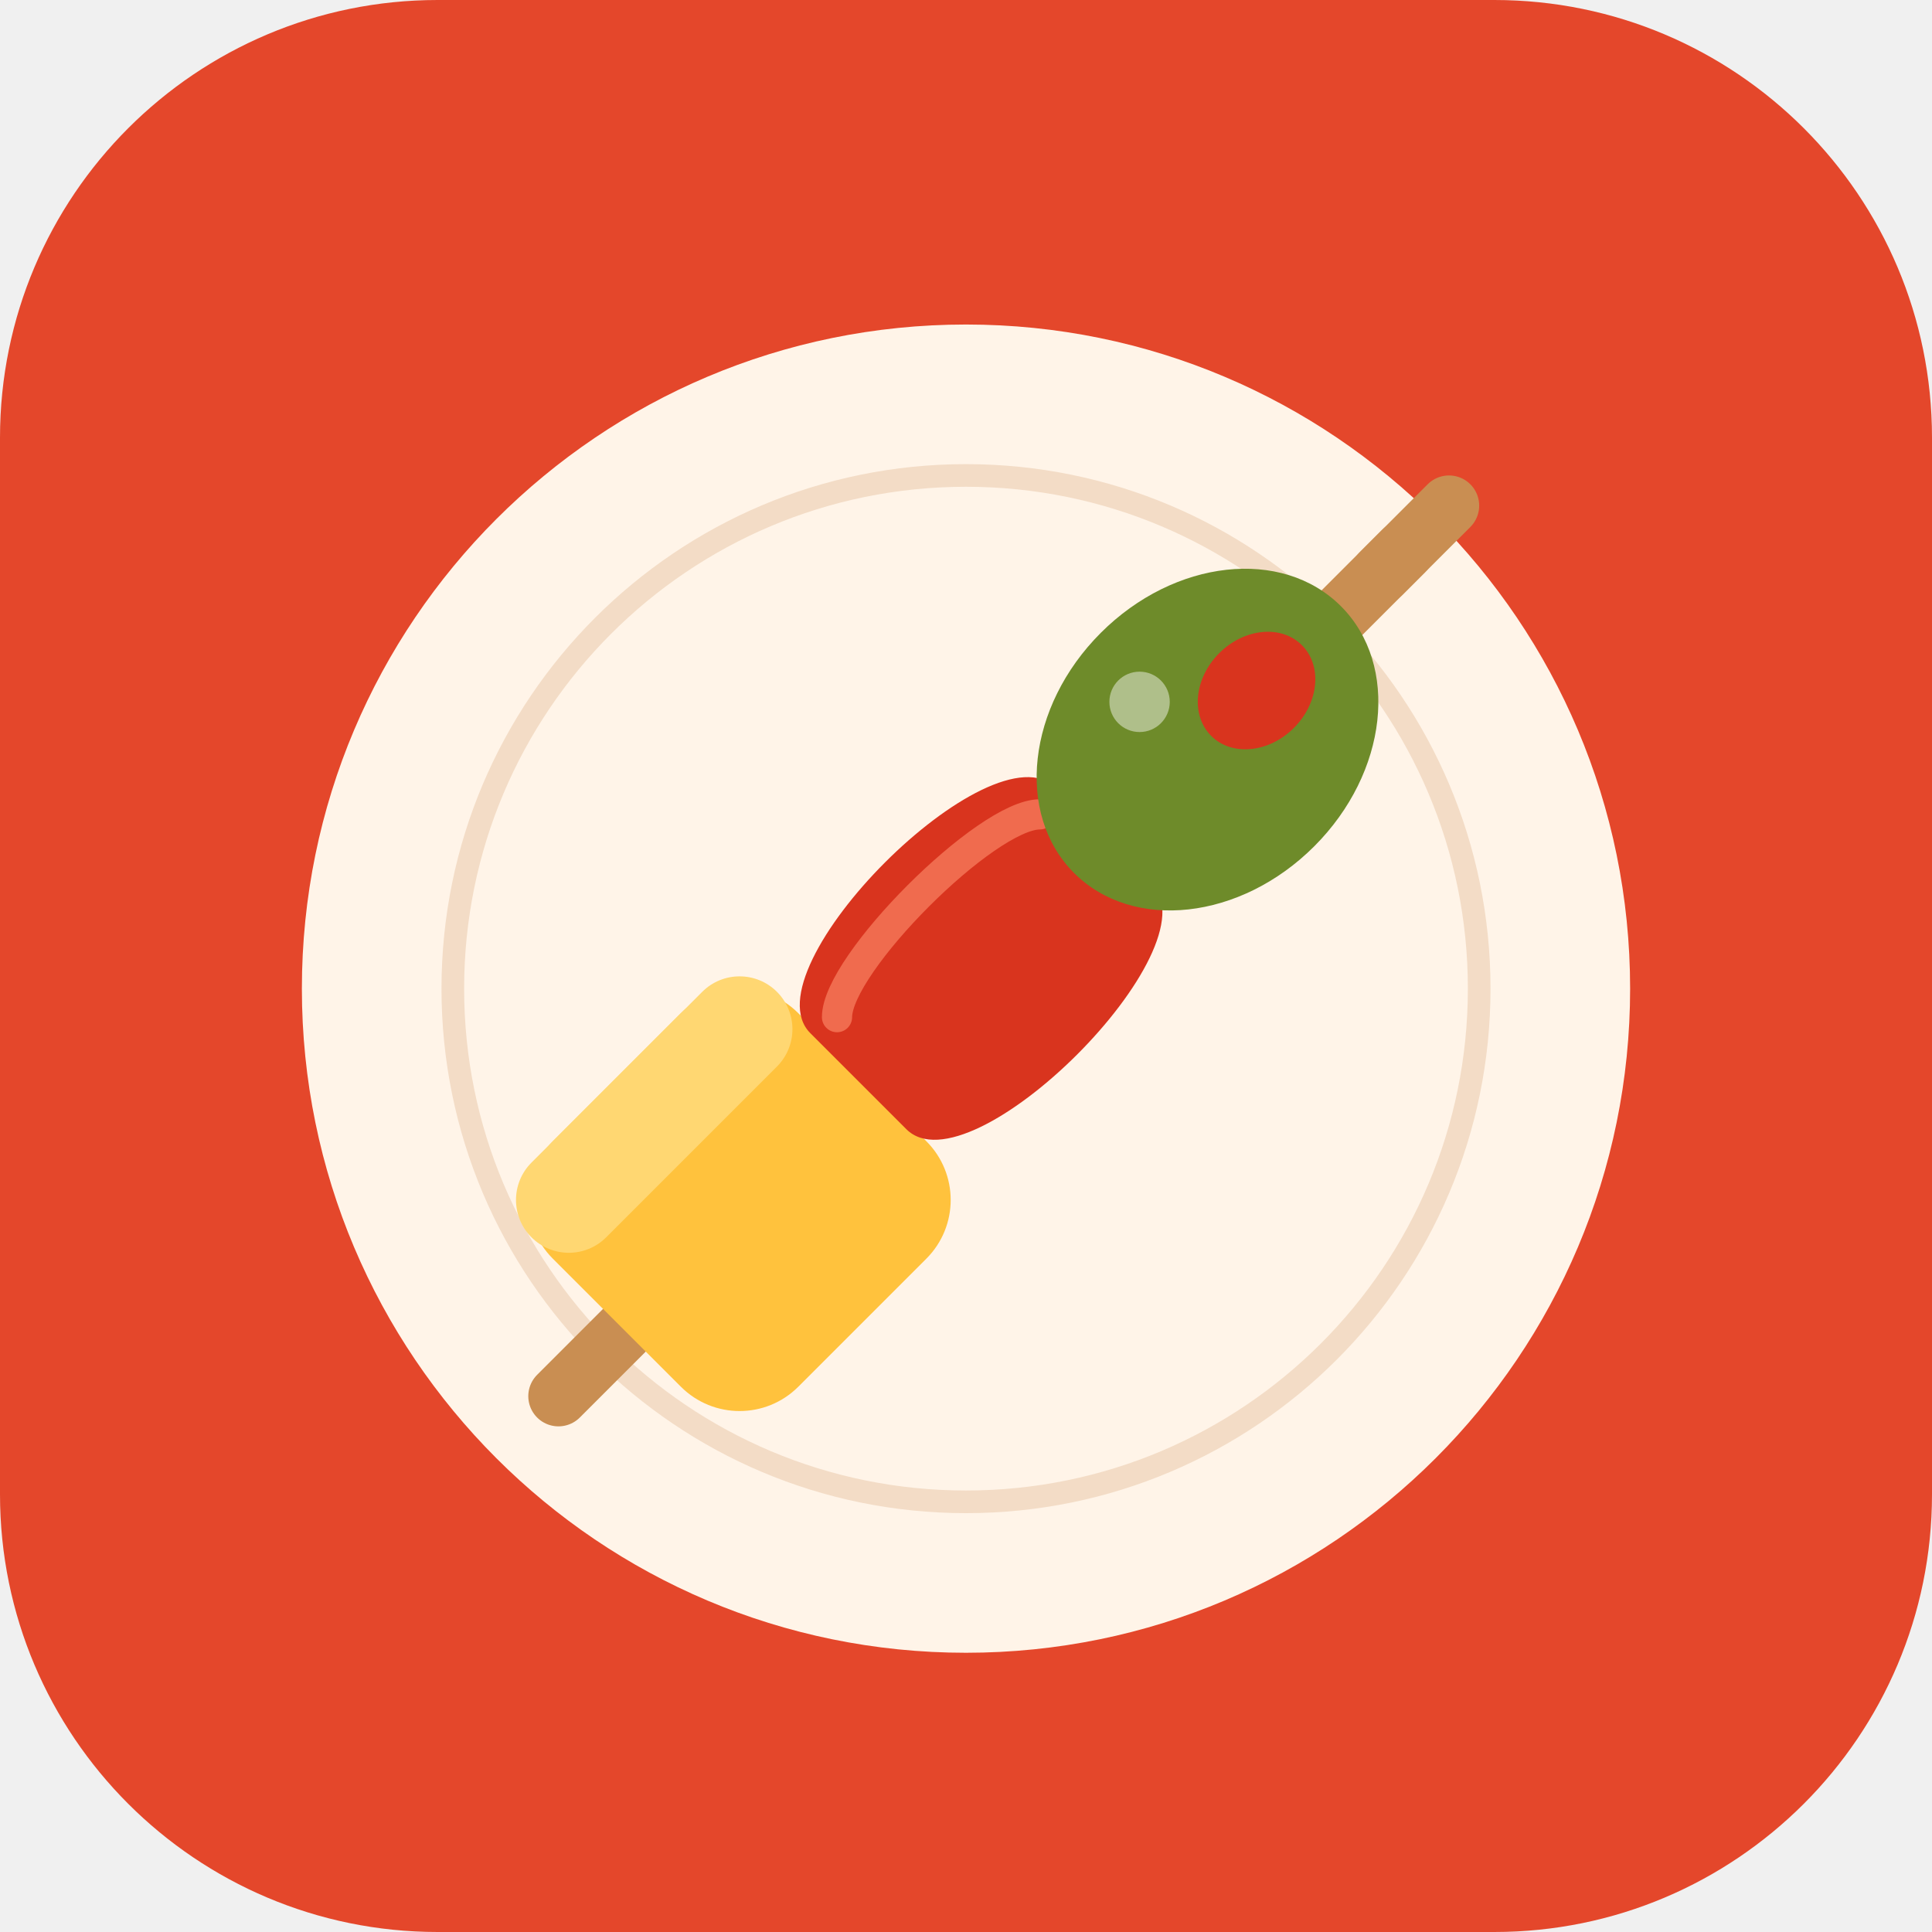
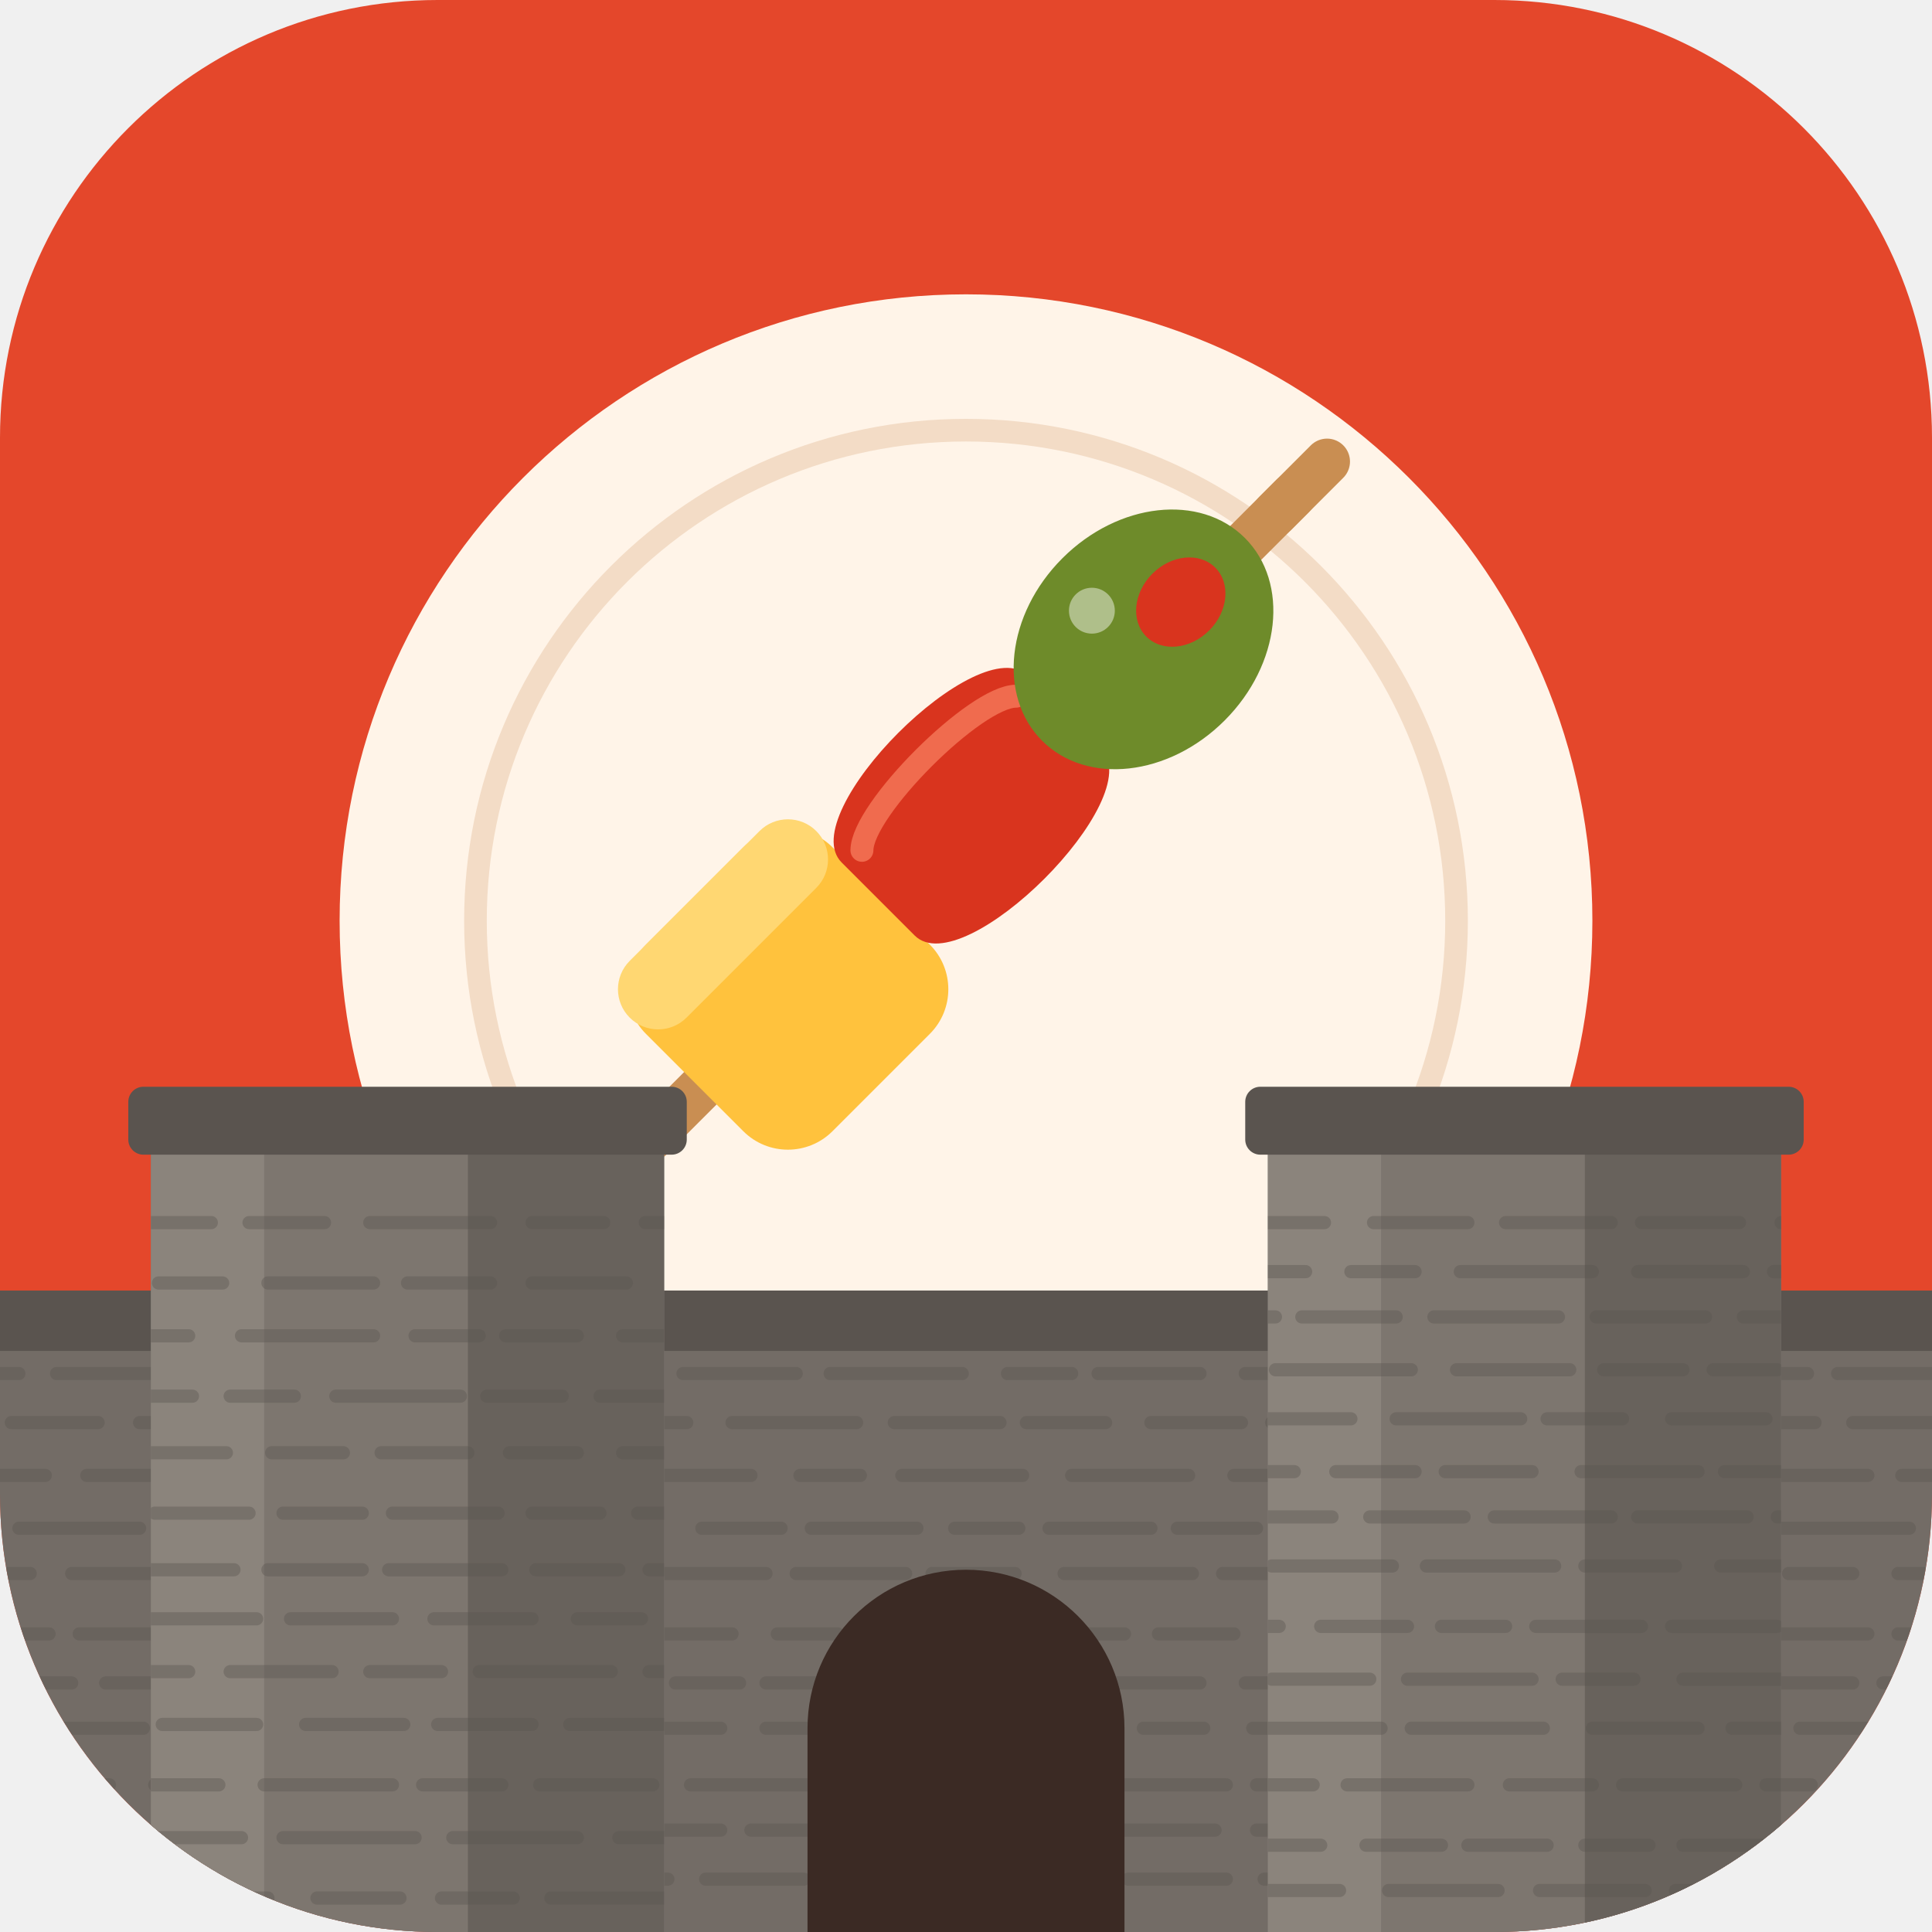
<svg xmlns="http://www.w3.org/2000/svg" viewBox="0 0 512 512" role="img" aria-label="Que Tapa!">
+   <defs>
+     <clipPath id="c">
+       <rect width="512" height="512" rx="116" />
+     </clipPath>
+     <clipPath id="muro">
+       <rect x="-40" y="352" width="592" height="200" />
+     </clipPath>
+     <clipPath id="cubo0">
+       <rect x="40" y="300" width="136" height="252" />
+     </clipPath>
+     <clipPath id="cubo1">
+       <rect x="336" y="300" width="136" height="252" />
+     </clipPath>
+   </defs>
  <rect width="512" height="512" rx="116" fill="#E4472B" />
-   <circle cx="256" cy="262" r="176" fill="#FFF4E8" />
-   <circle cx="256" cy="262" r="136" fill="none" stroke="#F3DCC6" stroke-width="6" />
-   <path d="M148 370 372 146" stroke="#C98E52" stroke-width="16" stroke-linecap="round" />
-   <g transform="rotate(-45 196 318)">
-     <rect x="150" y="272" width="92" height="92" rx="22" fill="#FFC23D" />
-     <rect x="150" y="272" width="92" height="28" rx="14" fill="#FFD772" />
+   <g clip-path="url(#c)">
+     <circle cx="256" cy="244" r="166" fill="#FFF4E8" />
+     <circle cx="256" cy="244" r="130" fill="none" stroke="#F3DCC6" stroke-width="6" />
+     <g transform="translate(262 212) scale(0.76) translate(-266 -252)">
+       <path d="M148 370 372 146" stroke="#C98E52" stroke-width="16" stroke-linecap="round" />
+       <g transform="rotate(-45 196 318)">
+         <rect x="150" y="272" width="92" height="92" rx="22" fill="#FFC23D" />
+         <rect x="150" y="272" width="92" height="28" rx="14" fill="#FFD772" />
+       </g>
+       <g transform="rotate(-45 260 254)">
+         <path d="M214 236c0-24 92-24 92 0v36c0 24-92 24-92 0z" fill="#D9341E" />
+         <path d="M222 238c10-10 66-10 76 0" stroke="#F06B4E" stroke-width="8" stroke-linecap="round" fill="none" />
+       </g>
+       <ellipse cx="320" cy="196" rx="50" ry="40" transform="rotate(-45 320 196)" fill="#6E8B2A" />
+       <ellipse cx="333" cy="183" rx="17" ry="14" transform="rotate(-45 333 183)" fill="#D9341E" />
+       <circle cx="302" cy="186" r="8" fill="#FFFFFF" fill-opacity=".45" />
+       <path d="M366 152 384 134" stroke="#C98E52" stroke-width="16" stroke-linecap="round" />
+     </g>
+     <rect x="-40" y="352" width="592" height="200" fill="#736C66" />
+     <path clip-path="url(#muro)" d="M-61 364h33M-16 364h21M15 364h25M51 364h32M90 364h17M119 364h25M155 364h16M181 364h30M220 364h35M267 364h17M291 364h27M330 364h24M362 364h24M394 364h20M424 364h26M458 364h21M487 364h25M521 364h16M549 364h27M-38 377h33M3 377h23M37 377h30M80 377h24M116 377h29M154 377h28M194 377h33M237 377h28M272 377h21M305 377h24M337 377h27M375 377h29M414 377h25M449 377h32M491 377h24M524 377h17M548 377h30M-54 391h19M-24 391h36M23 391h27M62 391h21M93 391h35M138 391h25M172 391h27M212 391h16M239 391h32M284 391h31M327 391h26M364 391h25M395 391h33M439 391h20M469 391h26M504 391h23M537 391h28M-63 405h21M-35 405h28M5 405h32M49 405h32M90 405h33M134 405h18M158 405h16M186 405h21M215 405h28M253 405h17M278 405h27M312 405h21M345 405h25M379 405h25M412 405h24M445 405h20M472 405h34M517 405h20M547 405h32M-60 417h30M-22 417h30M19 417h27M55 417h36M102 417h26M136 417h29M175 417h28M211 417h29M247 417h22M282 417h34M324 417h33M366 417h35M413 417h24M445 417h16M474 417h17M503 417h35M548 417h19M-46 433h26M-10 433h23M21 433h29M60 433h20M88 433h29M126 433h26M161 433h33M206 433h16M231 433h23M266 433h32M307 433h20M338 433h33M384 433h23M419 433h30M459 433h36M503 433h31M541 433h19M-44 446h28M-4 446h23M28 446h22M62 446h28M103 446h34M145 446h27M179 446h17M203 446h33M249 446h33M290 446h28M330 446h24M364 446h20M392 446h21M426 446h27M466 446h25M499 446h32M543 446h16M-61 458h34M-20 458h21M14 458h24M46 458h19M74 458h31M112 458h34M156 458h35M203 458h22M234 458h26M267 458h29M303 458h16M332 458h22M365 458h25M399 458h17M428 458h35M477 458h18M503 458h28M544 458h27M-57 473h27M-22 473h21M7 473h22M41 473h25M77 473h29M119 473h24M151 473h23M183 473h33M228 473h22M259 473h27M297 473h28M333 473h16M358 473h17M386 473h17M410 473h29M448 473h32M490 473h33M531 473h26M-39 485h19M-8 485h36M39 485h22M69 485h26M108 485h22M143 485h19M174 485h17M199 485h34M245 485h34M291 485h31M333 485h20M363 485h19M393 485h29M431 485h17M461 485h32M503 485h27M542 485h25M-57 498h16M-30 498h24M5 498h17M31 498h19M58 498h21M91 498h24M124 498h28M161 498h16M187 498h26M224 498h25M260 498h31M299 498h26M335 498h21M365 498h27M404 498h34M447 498h29M484 498h17M511 498h34M-41 514h22M-8 514h33M35 514h30M76 514h28M116 514h34M163 514h27M198 514h21M228 514h27M266 514h17M295 514h30M334 514h26M368 514h31M406 514h36M454 514h29M491 514h34M538 514h19M-47 529h30M-7 529h34M40 529h24M76 529h25M108 529h23M139 529h34M185 529h18M214 529h24M246 529h22M277 529h31M315 529h20M344 529h16M371 529h28M411 529h20M440 529h27M476 529h28M512 529h30M-39 544h27M-2 544h33M43 544h27M80 544h22M109 544h32M149 544h31M190 544h35M237 544h35M280 544h26M317 544h22M349 544h23M382 544h16M408 544h25M442 544h24M477 544h30M517 544h29" stroke="#5B5550" stroke-width="3.5" stroke-linecap="round" opacity=".4" />
+     <rect x="-40" y="342" width="592" height="16" fill="#5A544F" />
+     <rect x="40" y="300" width="136" height="252" fill="#7D766F" />
+     <rect x="40" y="300" width="30" height="252" fill="#8B847C" />
+     <rect x="124" y="300" width="52" height="252" fill="#68625C" />
+     <path clip-path="url(#cubo0)" d="M31 324h25M66 324h20M98 324h32M141 324h19M171 324h23M42 340h17M71 340h28M108 340h22M141 340h25M19 354h31M64 354h35M110 354h17M134 354h19M165 354h22M24 370h27M61 370h17M89 370h33M129 370h20M159 370h17M33 385h27M72 385h19M101 385h23M135 385h18M165 385h18M41 401h25M75 401h21M104 401h28M141 401h18M169 401h19M36 416h26M71 416h25M103 416h30M142 416h22M172 416h25M39 429h29M77 429h27M115 429h26M153 429h17M26 443h24M61 443h27M98 443h19M127 443h35M172 443h17M17 457h18M43 457h25M81 457h26M116 457h25M151 457h25M34 473h24M70 473h34M112 473h21M143 473h30M38 487h26M75 487h35M120 487h33M164 487h34M36 503h35M84 503h22M117 503h19M146 503h34M18 516h20M46 516h18M77 516h34M121 516h31M163 516h26M30 531h21M61 531h29M100 531h20M131 531h33M18 546h24M50 546h17M75 546h25M112 546h29M149 546h30" stroke="#5B5550" stroke-width="3.5" stroke-linecap="round" opacity=".4" />
+     <rect x="34" y="288" width="148" height="18" rx="4" fill="#5A544F" />
+     <rect x="336" y="300" width="136" height="252" fill="#7D766F" />
+     <rect x="336" y="300" width="30" height="252" fill="#8B847C" />
+     <rect x="420" y="300" width="52" height="252" fill="#68625C" />
+     <path clip-path="url(#cubo1)" d="M324 324h27M364 324h25M399 324h28M435 324h26M472 324h32M314 337h32M358 337h17M387 337h35M434 337h28M470 337h16M317 349h21M345 349h25M380 349h33M423 349h29M462 349h29M338 363h36M386 363h30M425 363h21M454 363h17M334 376h24M370 376h33M410 376h20M443 376h25M314 390h29M354 390h21M383 390h23M419 390h31M457 390h21M333 402h20M363 402h25M396 402h31M434 402h29M471 402h24M337 415h32M378 415h34M420 415h24M456 415h29M318 431h21M350 431h23M382 431h17M407 431h28M443 431h28M337 445h26M373 445h33M414 445h19M446 445h32M331 458h35M374 458h35M422 458h28M459 458h18M318 473h30M357 473h32M400 473h22M430 473h30M468 473h21M328 489h22M362 489h20M389 489h21M420 489h17M446 489h23M321 501h34M368 501h29M408 501h28M444 501h17M468 501h34M313 517h29M351 517h31M391 517h36M434 517h27M331 533h30M373 533h34M416 533h30M459 533h33M334 548h27M373 548h24M407 548h28M442 548h29" stroke="#5B5550" stroke-width="3.5" stroke-linecap="round" opacity=".4" />
+     <rect x="330" y="288" width="148" height="18" rx="4" fill="#5A544F" />
+     <path d="M214 552V458a42 42 0 0 1 84 0V552z" fill="#3B2A24" />
  </g>
-   <g transform="rotate(-45 260 254)">
-     <path d="M214 236c0-24 92-24 92 0v36c0 24-92 24-92 0z" fill="#D9341E" />
-     <path d="M222 238c10-10 66-10 76 0" stroke="#F06B4E" stroke-width="8" stroke-linecap="round" fill="none" />
-   </g>
-   <ellipse cx="320" cy="196" rx="50" ry="40" transform="rotate(-45 320 196)" fill="#6E8B2A" />
-   <ellipse cx="333" cy="183" rx="17" ry="14" transform="rotate(-45 333 183)" fill="#D9341E" />
-   <circle cx="302" cy="186" r="8" fill="#FFFFFF" fill-opacity=".45" />
-   <path d="M366 152 384 134" stroke="#C98E52" stroke-width="16" stroke-linecap="round" />
</svg>
